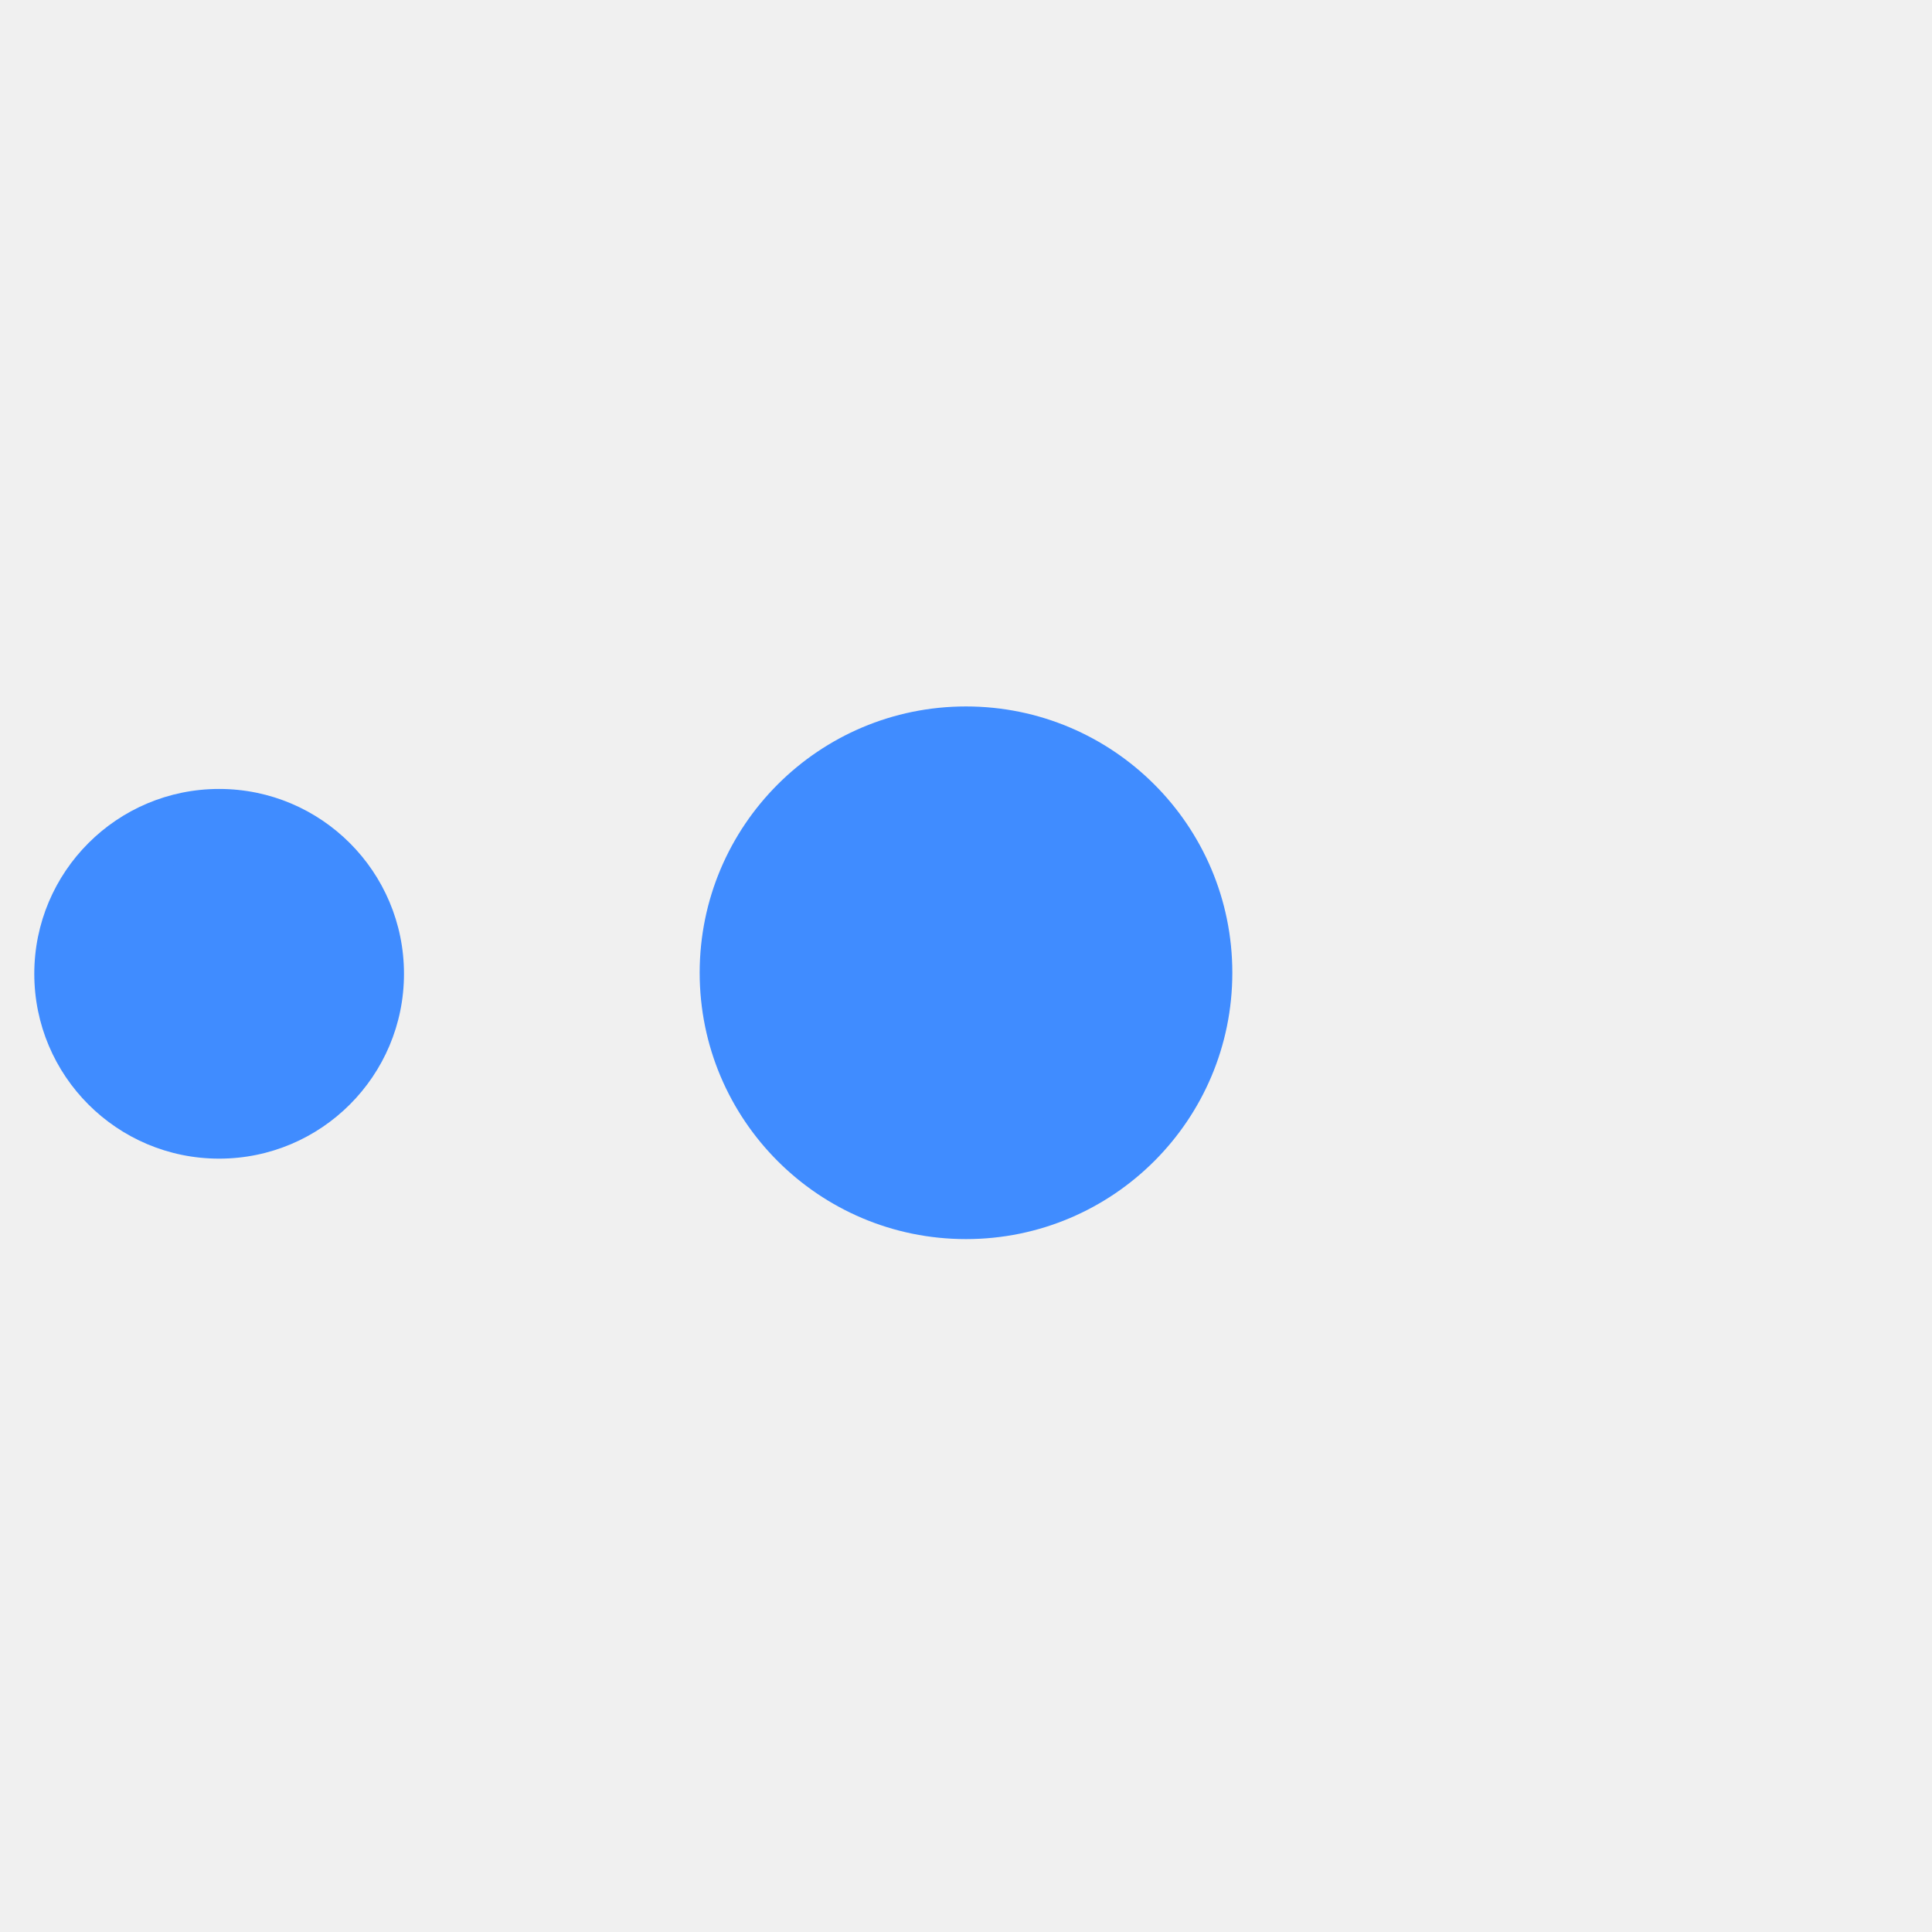
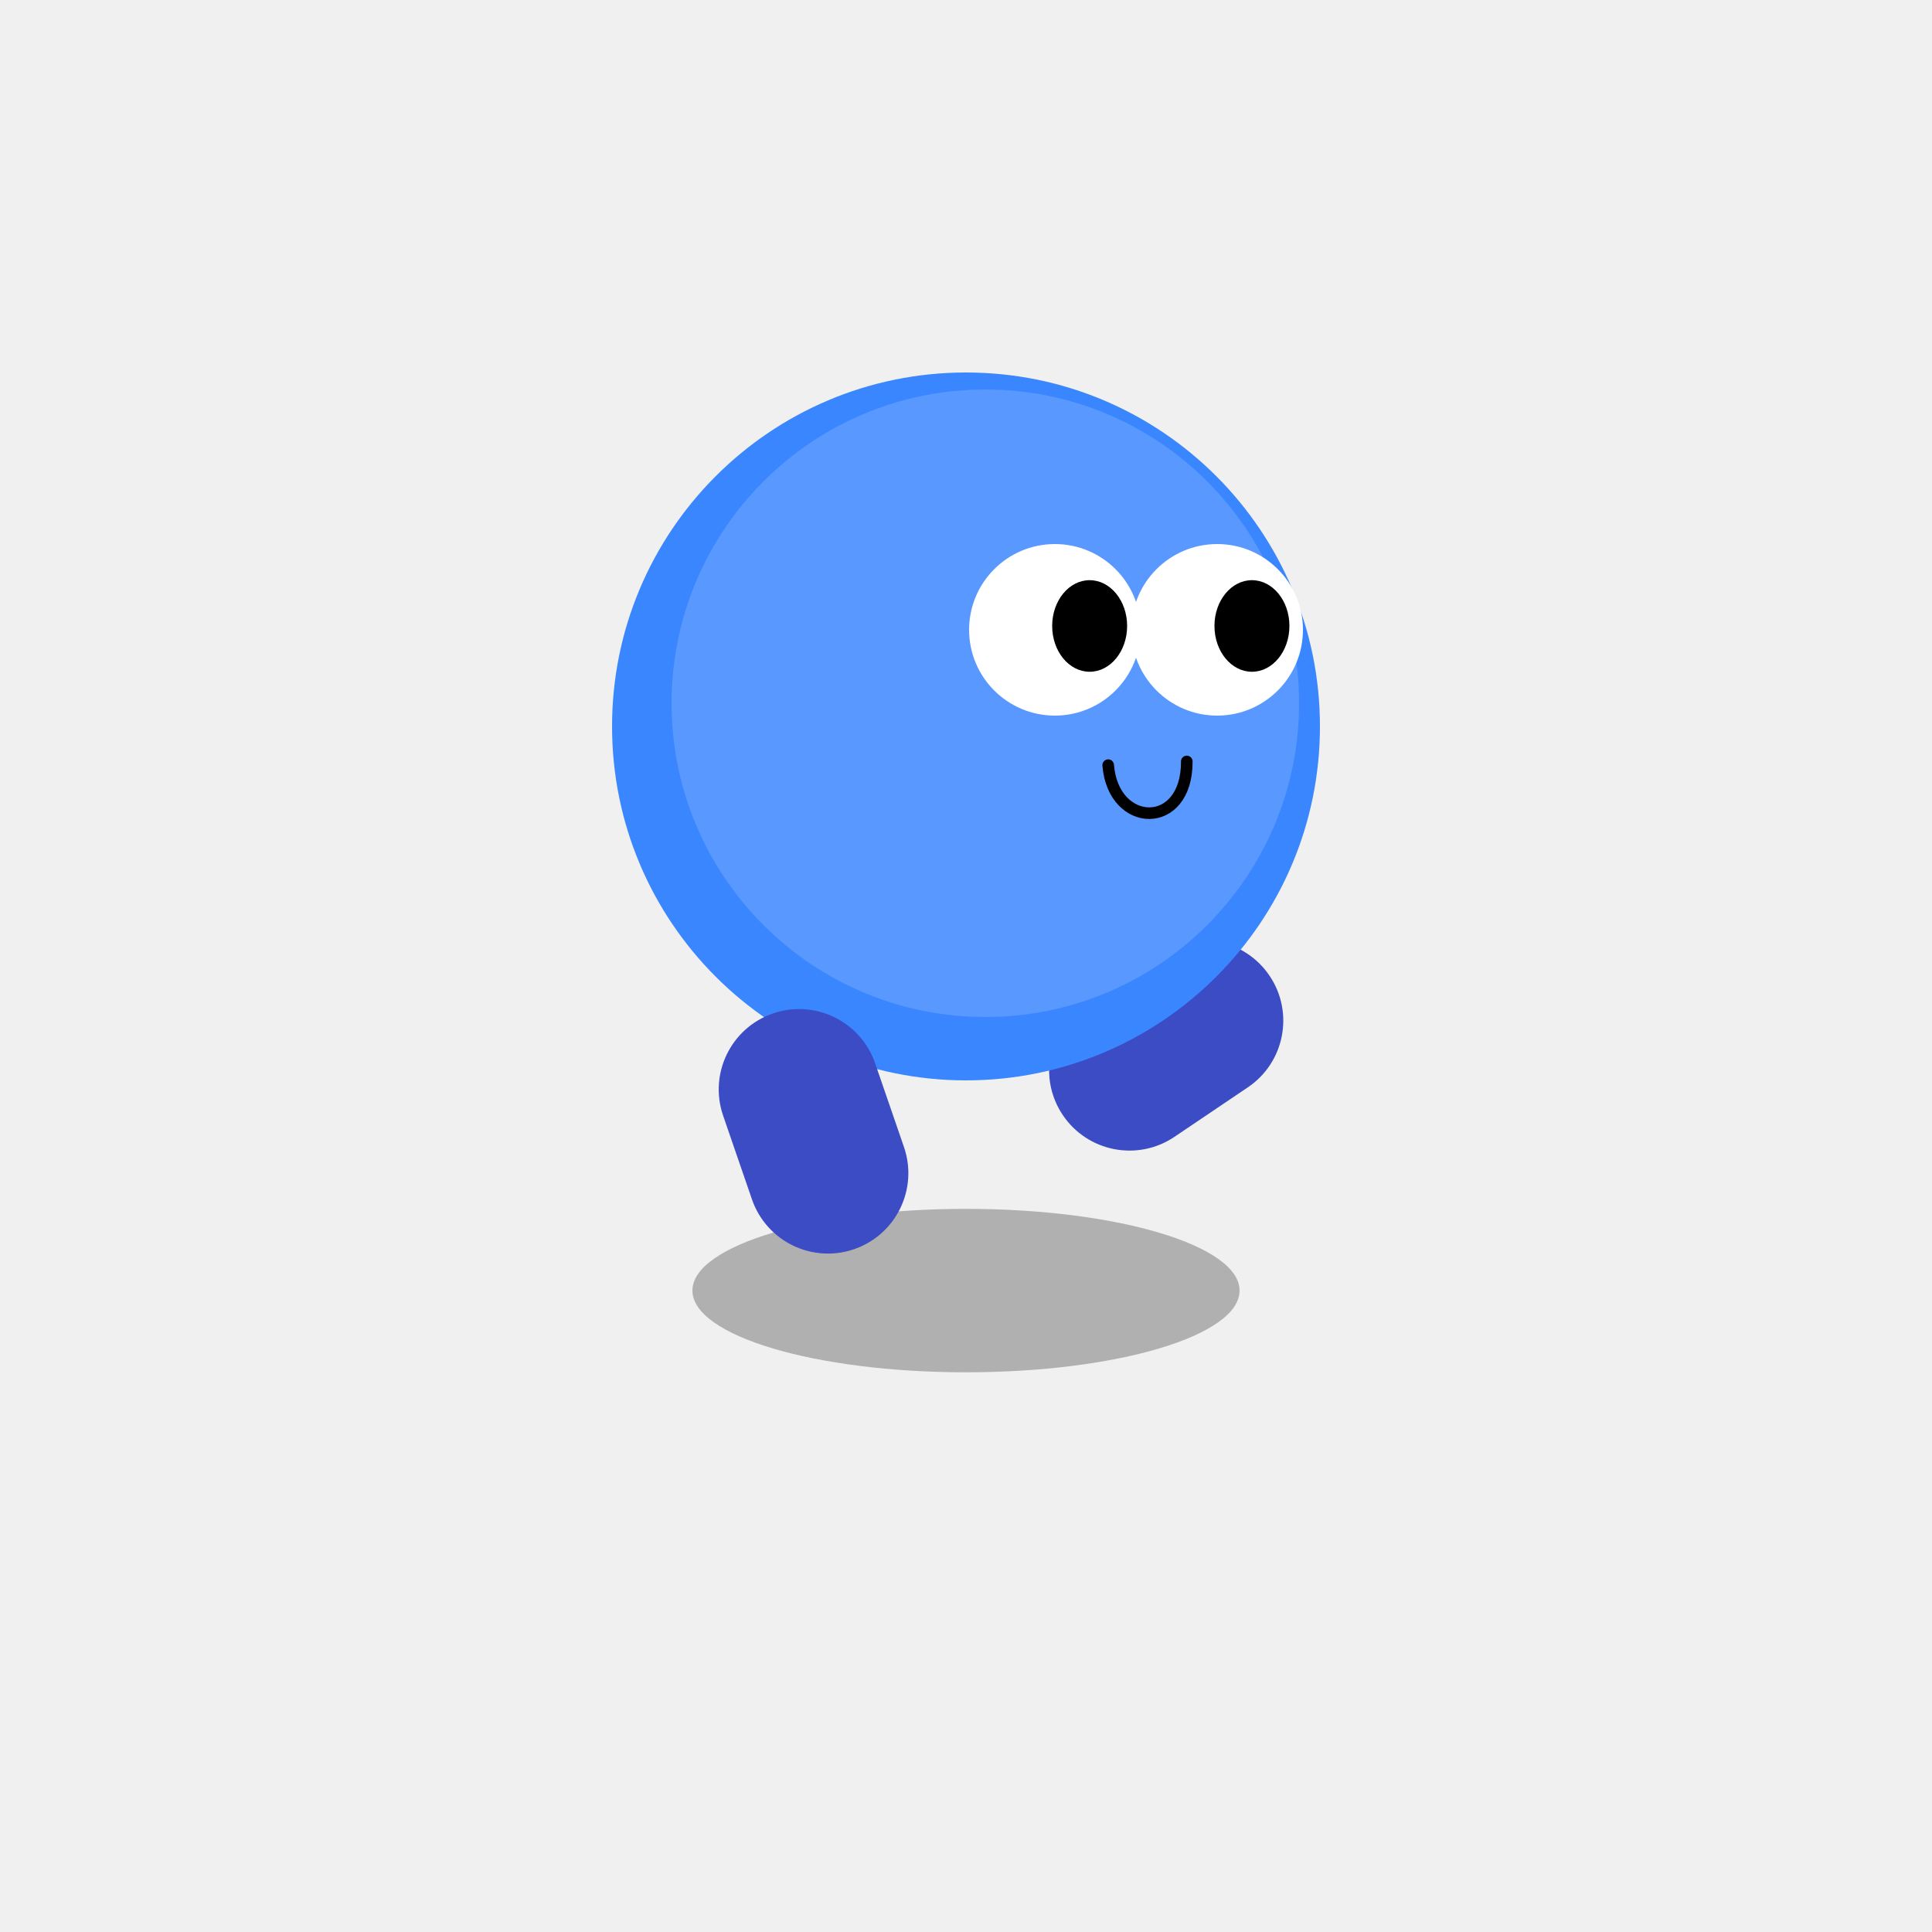
- <svg xmlns="http://www.w3.org/2000/svg" fill="none" viewBox="0 0 428 428">
-   <defs>
-     <clipPath id="i0">
-       <rect height="750" width="750" y="0" x="0" />
-     </clipPath>
-     <g id="i1">
-       <g id="i2">
-         <g transform="translate(377.5,375)">
-           <g transform="scale(0.78,0)">
-             <animateTransform repeatCount="indefinite" type="scale" attributeName="transform" dur="1.2s" begin="0s" calcMode="spline" values="0.78 0; 0.78 0; 0.494 -1.859; 0.48 -2.496; 0.347 -3.174; 0.213 -5.1; -0.358 3; -0.62 2.389; -0.652 1.625; -0.78 0; -0.78 0; -0.78 0; -0.78 0; -0.78 0" keyTimes="0; 0.2; 0.233; 0.267; 0.3; 0.333; 0.5; 0.6; 0.633; 0.7; 0.833; 0.9; 0.967; 1" keySplines="0 0 1 1; 0 0 1 1; 0 0 1 1; 0 0 1 1; 0 0 1 1; 0 0 1 1; 0 0 1 1; 0 0 1 1; 0 0 1 1; 0 0 1 1; 0 0 1 1; 0 0 1 1; 0 0 1 1" fill="freeze" />
-             <g transform="translate(36,2.5)">
-               <animateTransform repeatCount="indefinite" type="translate" attributeName="transform" dur="1.2s" begin="0s" calcMode="spline" values="36 2.5; 36 2.5; 36 1; 36 1" keyTimes="0; 0.333; 0.5; 1" keySplines="0 0 1 1; 0 0 1 1; 0 0 1 1" fill="freeze" />
-               <g id="i3" transform="matrix(1,0,0,1,-155.5,-1.5)">
-                 <rect ry="20" rx="20" height="17.191" width="153.355" y="-8.595" x="-76.677" stroke-width="0" stroke="#bdbdbd" fill="#408cff" />
-               </g>
-             </g>
-           </g>
-         </g>
-       </g>
-       <g transform="matrix(1,0,0,1,374,359.5)" id="i4">
-         <g id="i5" transform="matrix(1,0,0,1,1,13)">
-           <ellipse ry="59" rx="59" cy="0" cx="0" stroke-width="0" stroke="#bdbdbd" fill="#408cff">
-             <animate repeatCount="indefinite" attributeName="rx" dur="1.2s" begin="0s" fill="freeze" values="59; 59; 66; 66; 57.5; 59; 59; 59" keyTimes="0; 0.267; 0.4; 0.467; 0.633; 0.7; 0.967; 1" keySplines="0 0 1 1; 0.333 0 0.667 1; 0.333 0 0.667 1; 0.333 0 0.667 1; 0.333 0 0.667 0.965; 0.333 0.63 0.667 1; 0 0 1 1" calcMode="spline" />
-             <animate repeatCount="indefinite" attributeName="ry" dur="1.2s" begin="0s" fill="freeze" values="59; 59; 66; 66; 57.5; 59; 59; 59" keyTimes="0; 0.267; 0.4; 0.467; 0.633; 0.7; 0.967; 1" keySplines="0 0 1 1; 0.333 0 0.667 1; 0.333 0 0.667 1; 0.333 0 0.667 1; 0.333 0 0.667 0.965; 0.333 0.63 0.667 1; 0 0 1 1" calcMode="spline" />
-           </ellipse>
-         </g>
-       </g>
-       <g id="i6">
-         <g transform="translate(374,373)">
-           <animateMotion repeatCount="indefinite" dur="1.2s" begin="0s" calcMode="spline" keyTimes="0; 0.167; 0.233; 0.333; 0.4; 0.567; 0.633; 0.833; 1; 1; 1" keySplines="0 0 1 1; 0 0 1 1; 0 0 1 1; 0 0 1 1; 0 0 1 1; 0 0 1 1; 0 0 1 1; 0 0 1 1; 0 0 1 1; 0 0 1 1" keyPoints="0; 0.1; 0.147; 0.155; 0.305; 0.442; 0.459; 0.522; 0.564; 0.564; 0.564" path="M0 0 C-4 -0.25 -24 -1.5 -24 -1.5 C-20.265 -0.047 -33.5 0.5 -33.5 0.5 C-33.5 0.5 -35 -1 -35 -1 C-35 -1 1 -0.5 1 -0.5 C1 -0.5 34 -2.5 34 -2.5 C34 -2.5 32 1 32 1 C32 1 17 -1 17 -1 C17 -1 26.997 0 26.997 0 C26.997 0 29.547 0.1 29.547 0.1 C29.547 0.1 30.986 -0.022 30.986 -0.022 C30.986 -0.022 -34 -1 -34 -1 C-34 -1 -33 0 -33 0 C-33 0 -27.5 0.5 -27.5 0.5 C-27.5 0.5 -28 1.5 -28 1.5 C-28 1.5 -26.5 2 -26.5 2 C-26.5 2 0 2 0 2" fill="freeze" />
-           <g transform="scale(0.582,0.632) translate(0,-13.5)">
-             <g id="i5" transform="matrix(1,0,0,1,1,13)">
-               <ellipse ry="59" rx="59" cy="0" cx="0" stroke-width="0" stroke="#bdbdbd" fill="#408cff">
-                 <animate repeatCount="indefinite" attributeName="rx" dur="1.2s" begin="0s" fill="freeze" values="59; 59; 66; 66; 59; 59; 59" keyTimes="0; 0.267; 0.4; 0.467; 0.633; 0.967; 1" keySplines="0 0 1 1; 0.333 0 0.667 1; 0.333 0 0.667 1; 0.333 0 0.667 1; 0.333 0 0.667 1; 0 0 1 1" calcMode="spline" />
-                 <animate repeatCount="indefinite" attributeName="ry" dur="1.2s" begin="0s" fill="freeze" values="59; 59; 66; 66; 59; 59; 59" keyTimes="0; 0.267; 0.4; 0.467; 0.633; 0.967; 1" keySplines="0 0 1 1; 0.333 0 0.667 1; 0.333 0 0.667 1; 0.333 0 0.667 1; 0.333 0 0.667 1; 0 0 1 1" calcMode="spline" />
-               </ellipse>
-             </g>
-           </g>
-         </g>
-       </g>
-       <g id="i7">
-         <g>
-           <g transform="translate(209,0)">
-             <animateTransform repeatCount="indefinite" type="translate" attributeName="transform" dur="1.2s" begin="0s" calcMode="spline" values="209 0; 212.708 0; 223.358 0; 242.517 0; 271.757 0; 311.745 0; 360.343 0; 411.278 0; 456.778 0; 492.188 0; 516.787 0; 531.813 0; 538.93 0; 539.568 0; 533.699 0; 519.863 0; 519.863 0; 519.863 0" keyTimes="0; 0.067; 0.133; 0.2; 0.267; 0.333; 0.4; 0.467; 0.533; 0.6; 0.667; 0.733; 0.8; 0.867; 0.933; 1; 1; 1" keySplines="0 0 1 1; 0 0 1 1; 0 0 1 1; 0 0 1 1; 0 0 1 1; 0 0 1 1; 0 0 1 1; 0 0 1 1; 0 0 1 1; 0 0 1 1; 0 0 1 1; 0 0 1 1; 0 0 1 1; 0 0 1 1; 0 0 1 1; 0 0 1 1; 0 0 1 1" fill="freeze" />
-             <g transform="translate(0,373)">
-               <animateTransform repeatCount="indefinite" type="translate" attributeName="transform" dur="1.2s" begin="0s" calcMode="spline" values="0 373; 0 373; 0 373; 0 373" keyTimes="0; 0.833; 0.967; 1" keySplines="0 0 1 1; 0 0 1 1; 0 0 1 1" fill="freeze" />
-               <g transform="scale(0.546,0.546)">
-                 <animateTransform repeatCount="indefinite" type="scale" attributeName="transform" dur="1.2s" begin="0s" calcMode="spline" values="0.546 0.546; 0.546 0.546; 0.536 0.489; 0.516 0.445; 0.516 0.336; 0.516 0.435; 0.531 0.466; 0.546 0.546; 0.546 0.546; 0.534 0.497; 0.534 0.497" keyTimes="0; 0.1; 0.133; 0.2; 0.5; 0.667; 0.7; 0.733; 0.9; 0.967; 1" keySplines="0 0 1 1; 0 0 1 1; 0 0 1 1; 0 0 1 1; 0 0 1 1; 0 0 1 1; 0 0 1 1; 0 0 1 1; 0 0 1 1; 0 0 1 1" fill="freeze" />
-                 <g transform="translate(0,-13.5)">
-                   <g id="i5" transform="matrix(1,0,0,1,1,13)">
-                     <ellipse ry="75" rx="75" cy="0" cx="0" stroke-width="0" stroke="#bdbdbd" fill="#408cff" />
-                   </g>
-                 </g>
-               </g>
-             </g>
-           </g>
-         </g>
-       </g>
-       <g id="i8">
-         <g>
-           <g transform="translate(209,0)">
-             <animateTransform repeatCount="indefinite" type="translate" attributeName="transform" dur="1.2s" begin="0s" calcMode="spline" values="209 0; 218.008 0; 240.266 0; 265.714 0; 291.955 0; 328.198 0; 371.731 0; 415.83 0; 452.776 0; 474.881 0; 499.924 0; 521.668 0; 537.578 0; 538.035 0; 517.828 0; 498.723 0; 498.723 0; 498.723 0" keyTimes="0; 0.067; 0.133; 0.2; 0.267; 0.333; 0.4; 0.467; 0.533; 0.6; 0.667; 0.733; 0.8; 0.867; 0.933; 1; 1; 1" keySplines="0 0 1 1; 0 0 1 1; 0 0 1 1; 0 0 1 1; 0 0 1 1; 0 0 1 1; 0 0 1 1; 0 0 1 1; 0 0 1 1; 0 0 1 1; 0 0 1 1; 0 0 1 1; 0 0 1 1; 0 0 1 1; 0 0 1 1; 0 0 1 1; 0 0 1 1" fill="freeze" />
-             <g transform="translate(0,373)">
-               <animateTransform repeatCount="indefinite" type="translate" attributeName="transform" dur="1.2s" begin="0s" calcMode="spline" values="0 373; 0 373.525; 0 372.5; 0 373.1; 0 373; 0 373; 0 373.114; 0 373.114" keyTimes="0; 0.633; 0.667; 0.7; 0.833; 0.933; 0.967; 1" keySplines="0 0 1 1; 0 0 1 1; 0 0 1 1; 0 0 1 1; 0 0 1 1; 0 0 1 1; 0 0 1 1" fill="freeze" />
-               <g transform="scale(0.347,0.347) translate(0,-13.5)">
-                 <g id="i5" transform="matrix(1,0,0,1,1,13)">
-                   <ellipse ry="75" rx="75" cy="0" cx="0" stroke-width="0" stroke="#bdbdbd" fill="#408cff" />
-                 </g>
-               </g>
-             </g>
-           </g>
+ <svg xmlns="http://www.w3.org/2000/svg" fill="none" height="100%" width="100%" viewBox="0 0 500 500">
+   <g id="i0">
+     <g transform="translate(250,334)">
+       <g transform="scale(1.416,0.423)">
+         <animateTransform repeatCount="indefinite" type="scale" attributeName="transform" dur="1.6s" begin="0s" calcMode="spline" values="1.416 0.423; 1.416 0.423; 0.91 0.271; 1.416 0.423; 0.91 0.271; 1.416 0.423; 0.91 0.271; 1.416 0.423; 0.91 0.271; 1.416 0.423" keyTimes="0; 0.271; 0.396; 0.521; 0.646; 0.771; 0.896; 1; 1; 1" keySplines="0 0 1 1; 0 0 1 1; 0 0 1 1; 0 0 1 1; 0 0 1 1; 0 0 1 1; 0 0 1 1; 0 0 1 1; 0 0 1 1" fill="freeze" />
+         <g id="i1">
+           <ellipse ry="50" rx="50" cy="0" cx="0" fill-rule="evenodd" fill="#b0b0b0" />
        </g>
      </g>
    </g>
-   </defs>
-   <g transform="matrix(1,0,0,1,-161,-157)" id="i9">
-     <g clip-path="url(#i0)">
-       <g>
-         <g transform="translate(377.5,375)">
-           <g transform="scale(0.78,0)">
-             <animateTransform repeatCount="indefinite" type="scale" attributeName="transform" dur="1.2s" begin="0s" calcMode="spline" values="0.78 0; 0.78 0; 0.494 -1.859; 0.48 -2.496; 0.347 -3.174; 0.213 -5.1; -0.358 3; -0.62 2.389; -0.652 1.625; -0.78 0; -0.78 0; -0.78 0; -0.78 0; -0.78 0" keyTimes="0; 0.2; 0.233; 0.267; 0.3; 0.333; 0.5; 0.6; 0.633; 0.7; 0.833; 0.9; 0.967; 1" keySplines="0 0 1 1; 0 0 1 1; 0 0 1 1; 0 0 1 1; 0 0 1 1; 0 0 1 1; 0 0 1 1; 0 0 1 1; 0 0 1 1; 0 0 1 1; 0 0 1 1; 0 0 1 1; 0 0 1 1" fill="freeze" />
-             <g transform="translate(36,2.5)">
-               <animateTransform repeatCount="indefinite" type="translate" attributeName="transform" dur="1.2s" begin="0s" calcMode="spline" values="36 2.5; 36 2.5; 36 1; 36 1" keyTimes="0; 0.333; 0.5; 1" keySplines="0 0 1 1; 0 0 1 1; 0 0 1 1" fill="freeze" />
-               <g transform="matrix(1,0,0,1,-155.5,-1.5)">
-                 <rect ry="20" rx="20" height="17.191" width="153.355" y="-8.595" x="-76.677" stroke-width="0" stroke="#bdbdbd" fill="#408cff" />
-               </g>
-             </g>
-           </g>
-         </g>
-       </g>
-       <g transform="matrix(1,0,0,1,374,359.5)">
-         <g transform="matrix(1,0,0,1,1,13)">
-           <ellipse ry="59" rx="59" cy="0" cx="0" stroke-width="0" stroke="#bdbdbd" fill="#408cff">
-             <animate repeatCount="indefinite" attributeName="rx" dur="1.2s" begin="0s" fill="freeze" values="59; 59; 66; 66; 57.5; 59; 59; 59" keyTimes="0; 0.267; 0.4; 0.467; 0.633; 0.7; 0.967; 1" keySplines="0 0 1 1; 0.333 0 0.667 1; 0.333 0 0.667 1; 0.333 0 0.667 1; 0.333 0 0.667 0.965; 0.333 0.63 0.667 1; 0 0 1 1" calcMode="spline" />
-             <animate repeatCount="indefinite" attributeName="ry" dur="1.2s" begin="0s" fill="freeze" values="59; 59; 66; 66; 57.5; 59; 59; 59" keyTimes="0; 0.267; 0.4; 0.467; 0.633; 0.7; 0.967; 1" keySplines="0 0 1 1; 0.333 0 0.667 1; 0.333 0 0.667 1; 0.333 0 0.667 1; 0.333 0 0.667 0.965; 0.333 0.63 0.667 1; 0 0 1 1" calcMode="spline" />
-           </ellipse>
-         </g>
-       </g>
-       <g>
-         <g transform="translate(374,373)">
-           <animateMotion repeatCount="indefinite" dur="1.2s" begin="0s" calcMode="spline" keyTimes="0; 0.167; 0.233; 0.333; 0.4; 0.567; 0.633; 0.833; 1; 1; 1" keySplines="0 0 1 1; 0 0 1 1; 0 0 1 1; 0 0 1 1; 0 0 1 1; 0 0 1 1; 0 0 1 1; 0 0 1 1; 0 0 1 1; 0 0 1 1" keyPoints="0; 0.1; 0.147; 0.155; 0.305; 0.442; 0.459; 0.522; 0.564; 0.564; 0.564" path="M0 0 C-4 -0.25 -24 -1.5 -24 -1.5 C-20.265 -0.047 -33.5 0.5 -33.5 0.5 C-33.5 0.5 -35 -1 -35 -1 C-35 -1 1 -0.5 1 -0.5 C1 -0.5 34 -2.5 34 -2.5 C34 -2.5 32 1 32 1 C32 1 17 -1 17 -1 C17 -1 26.997 0 26.997 0 C26.997 0 29.547 0.1 29.547 0.1 C29.547 0.1 30.986 -0.022 30.986 -0.022 C30.986 -0.022 -34 -1 -34 -1 C-34 -1 -33 0 -33 0 C-33 0 -27.5 0.5 -27.5 0.5 C-27.5 0.5 -28 1.5 -28 1.5 C-28 1.5 -26.5 2 -26.5 2 C-26.5 2 0 2 0 2" fill="freeze" />
-           <g transform="scale(0.582,0.632) translate(0,-13.5)">
-             <g transform="matrix(1,0,0,1,1,13)">
-               <ellipse ry="59" rx="59" cy="0" cx="0" stroke-width="0" stroke="#bdbdbd" fill="#408cff">
-                 <animate repeatCount="indefinite" attributeName="rx" dur="1.2s" begin="0s" fill="freeze" values="59; 59; 66; 66; 59; 59; 59" keyTimes="0; 0.267; 0.4; 0.467; 0.633; 0.967; 1" keySplines="0 0 1 1; 0.333 0 0.667 1; 0.333 0 0.667 1; 0.333 0 0.667 1; 0.333 0 0.667 1; 0 0 1 1" calcMode="spline" />
-                 <animate repeatCount="indefinite" attributeName="ry" dur="1.2s" begin="0s" fill="freeze" values="59; 59; 66; 66; 59; 59; 59" keyTimes="0; 0.267; 0.4; 0.467; 0.633; 0.967; 1" keySplines="0 0 1 1; 0.333 0 0.667 1; 0.333 0 0.667 1; 0.333 0 0.667 1; 0.333 0 0.667 1; 0 0 1 1" calcMode="spline" />
-               </ellipse>
-             </g>
-           </g>
-         </g>
-       </g>
-       <g>
-         <g>
-           <g transform="translate(209,0)">
-             <animateTransform repeatCount="indefinite" type="translate" attributeName="transform" dur="1.2s" begin="0s" calcMode="spline" values="209 0; 212.708 0; 223.358 0; 242.517 0; 271.757 0; 311.745 0; 360.343 0; 411.278 0; 456.778 0; 492.188 0; 516.787 0; 531.813 0; 538.93 0; 539.568 0; 533.699 0; 519.863 0; 519.863 0; 519.863 0" keyTimes="0; 0.067; 0.133; 0.2; 0.267; 0.333; 0.4; 0.467; 0.533; 0.6; 0.667; 0.733; 0.8; 0.867; 0.933; 1; 1; 1" keySplines="0 0 1 1; 0 0 1 1; 0 0 1 1; 0 0 1 1; 0 0 1 1; 0 0 1 1; 0 0 1 1; 0 0 1 1; 0 0 1 1; 0 0 1 1; 0 0 1 1; 0 0 1 1; 0 0 1 1; 0 0 1 1; 0 0 1 1; 0 0 1 1; 0 0 1 1" fill="freeze" />
-             <g transform="translate(0,373)">
-               <animateTransform repeatCount="indefinite" type="translate" attributeName="transform" dur="1.2s" begin="0s" calcMode="spline" values="0 373; 0 373; 0 373; 0 373" keyTimes="0; 0.833; 0.967; 1" keySplines="0 0 1 1; 0 0 1 1; 0 0 1 1" fill="freeze" />
-               <g transform="scale(0.546,0.546)">
-                 <animateTransform repeatCount="indefinite" type="scale" attributeName="transform" dur="1.2s" begin="0s" calcMode="spline" values="0.546 0.546; 0.546 0.546; 0.536 0.489; 0.516 0.445; 0.516 0.336; 0.516 0.435; 0.531 0.466; 0.546 0.546; 0.546 0.546; 0.534 0.497; 0.534 0.497" keyTimes="0; 0.1; 0.133; 0.2; 0.5; 0.667; 0.7; 0.733; 0.9; 0.967; 1" keySplines="0 0 1 1; 0 0 1 1; 0 0 1 1; 0 0 1 1; 0 0 1 1; 0 0 1 1; 0 0 1 1; 0 0 1 1; 0 0 1 1; 0 0 1 1" fill="freeze" />
-                 <g transform="translate(0,-13.5)">
-                   <g transform="matrix(1,0,0,1,1,13)">
-                     <ellipse ry="75" rx="75" cy="0" cx="0" stroke-width="0" stroke="#bdbdbd" fill="#408cff" />
-                   </g>
-                 </g>
-               </g>
-             </g>
-           </g>
-         </g>
-       </g>
-       <g>
-         <g>
-           <g transform="translate(209,0)">
-             <animateTransform repeatCount="indefinite" type="translate" attributeName="transform" dur="1.2s" begin="0s" calcMode="spline" values="209 0; 218.008 0; 240.266 0; 265.714 0; 291.955 0; 328.198 0; 371.731 0; 415.83 0; 452.776 0; 474.881 0; 499.924 0; 521.668 0; 537.578 0; 538.035 0; 517.828 0; 498.723 0; 498.723 0; 498.723 0" keyTimes="0; 0.067; 0.133; 0.2; 0.267; 0.333; 0.4; 0.467; 0.533; 0.6; 0.667; 0.733; 0.8; 0.867; 0.933; 1; 1; 1" keySplines="0 0 1 1; 0 0 1 1; 0 0 1 1; 0 0 1 1; 0 0 1 1; 0 0 1 1; 0 0 1 1; 0 0 1 1; 0 0 1 1; 0 0 1 1; 0 0 1 1; 0 0 1 1; 0 0 1 1; 0 0 1 1; 0 0 1 1; 0 0 1 1; 0 0 1 1" fill="freeze" />
-             <g transform="translate(0,373)">
-               <animateTransform repeatCount="indefinite" type="translate" attributeName="transform" dur="1.2s" begin="0s" calcMode="spline" values="0 373; 0 373.525; 0 372.5; 0 373.1; 0 373; 0 373; 0 373.114; 0 373.114" keyTimes="0; 0.633; 0.667; 0.7; 0.833; 0.933; 0.967; 1" keySplines="0 0 1 1; 0 0 1 1; 0 0 1 1; 0 0 1 1; 0 0 1 1; 0 0 1 1; 0 0 1 1" fill="freeze" />
-               <g transform="scale(0.347,0.347) translate(0,-13.5)">
-                 <g transform="matrix(1,0,0,1,1,13)">
-                   <ellipse ry="75" rx="75" cy="0" cx="0" stroke-width="0" stroke="#bdbdbd" fill="#408cff" />
-                 </g>
-               </g>
-             </g>
+   </g>
+   <g id="i2">
+     <g transform="translate(288,280)">
+       <animateTransform repeatCount="indefinite" type="translate" attributeName="transform" dur="1.6s" begin="0s" calcMode="spline" values="205 277; 241 242; 288 280; 236 319; 205 277; 241 242; 288 280; 236 319; 205 277; 241 242; 288 280; 236 319; 205 277; 241 242" keyTimes="0; 0.146; 0.271; 0.375; 0.5; 0.646; 0.771; 0.875; 1; 1; 1; 1; 1; 1" keySplines="0 0 1 1; 0 0 1 1; 0 0 1 1; 0 0 1 1; 0 0 1 1; 0 0 1 1; 0 0 1 1; 0 0 1 1; 0 0 1 1; 0 0 1 1; 0 0 1 1; 0 0 1 1; 0 0 1 1" fill="freeze" />
+       <g transform="rotate(-34)">
+         <animateTransform repeatCount="indefinite" type="rotate" attributeName="transform" dur="1.6s" begin="0s" calcMode="spline" values="71; 86; -34; 0; 71; 86; -34; 0; 71; 86; -34; 0; 71; 86" keyTimes="0; 0.146; 0.271; 0.375; 0.5; 0.646; 0.771; 0.875; 1; 1; 1; 1; 1; 1" keySplines="0 0 1 1; 0 0 1 1; 0 0 1 1; 0 0 1 1; 0 0 1 1; 0 0 1 1; 0 0 1 1; 0 0 1 1; 0 0 1 1; 0 0 1 1; 0 0 1 1; 0 0 1 1; 0 0 1 1" fill="freeze" />
+         <g transform="scale(0.603,0.603) translate(27.742,-0.171)">
+           <g id="i1">
+             <rect ry="34.5" rx="34.5" height="69" width="107" y="-34.5" x="-53.5" fill-rule="evenodd" fill="#3b4cc5" />
          </g>
        </g>
      </g>
    </g>
  </g>
+   <g id="i3">
+     <g transform="translate(250,188)">
+       <animateTransform repeatCount="indefinite" type="translate" attributeName="transform" dur="1.6s" begin="0s" calcMode="spline" values="250 188; 250 188; 250 226; 250 188; 250 226; 250 188; 250 226; 250 188; 250 226; 250 188" keyTimes="0; 0.271; 0.396; 0.521; 0.646; 0.771; 0.896; 1; 1; 1" keySplines="0 0 1 1; 0 0 1 1; 0 0 1 1; 0 0 1 1; 0 0 1 1; 0 0 1 1; 0 0 1 1; 0 0 1 1; 0 0 1 1" fill="freeze" />
+       <g transform="scale(1.832,1.832)">
+         <g id="i1">
+           <ellipse ry="50" rx="50" cy="0" cx="0" fill-rule="evenodd" fill="#3a86ff" />
+         </g>
+       </g>
+     </g>
+   </g>
+   <g id="i4">
+     <g transform="translate(255,182)">
+       <animateTransform repeatCount="indefinite" type="translate" attributeName="transform" dur="1.6s" begin="0s" calcMode="spline" values="255 182; 255 182; 254 217; 255 182; 254 217; 255 182; 254 217; 255 182; 254 217; 255 182" keyTimes="0; 0.271; 0.396; 0.521; 0.646; 0.771; 0.896; 1; 1; 1" keySplines="0 0 1 1; 0 0 1 1; 0 0 1 1; 0 0 1 1; 0 0 1 1; 0 0 1 1; 0 0 1 1; 0 0 1 1; 0 0 1 1" fill="freeze" />
+       <g transform="scale(1.624,1.624)">
+         <g id="i1">
+           <ellipse ry="50" rx="50" cy="0" cx="0" fill-rule="evenodd" fill="#5898ff" />
+         </g>
+       </g>
+     </g>
+   </g>
+   <g id="i5">
+     <g transform="translate(205,277)">
+       <animateTransform repeatCount="indefinite" type="translate" attributeName="transform" dur="1.6s" begin="0s" calcMode="spline" values="205 277; 205 277; 241 242; 288 280; 236 319; 205 277; 241 242; 288 280; 236 319; 205 277" keyTimes="0; 0.292; 0.438; 0.562; 0.667; 0.792; 0.938; 1; 1; 1" keySplines="0 0 1 1; 0 0 1 1; 0 0 1 1; 0 0 1 1; 0 0 1 1; 0 0 1 1; 0 0 1 1; 0 0 1 1; 0 0 1 1" fill="freeze" />
+       <g transform="rotate(71)">
+         <animateTransform repeatCount="indefinite" type="rotate" attributeName="transform" dur="1.6s" begin="0s" calcMode="spline" values="71; 71; 86; -34; 0; 71; 86; -34; 0; 71" keyTimes="0; 0.292; 0.438; 0.562; 0.667; 0.792; 0.938; 1; 1; 1" keySplines="0 0 1 1; 0 0 1 1; 0 0 1 1; 0 0 1 1; 0 0 1 1; 0 0 1 1; 0 0 1 1; 0 0 1 1; 0 0 1 1" fill="freeze" />
+         <g transform="scale(0.603,0.603) translate(27.742,-0.171)">
+           <g id="i1">
+             <rect ry="34.5" rx="34.5" height="69" width="107" y="-34.5" x="-53.5" fill-rule="evenodd" fill="#3b4cc5" />
+           </g>
+         </g>
+       </g>
+     </g>
+   </g>
+   <g id="i6">
+     <g transform="translate(273,163)">
+       <animateTransform repeatCount="indefinite" type="translate" attributeName="transform" dur="1.6s" begin="0s" calcMode="spline" values="273 163; 273 163; 280 194; 273 163; 280 194; 273 163; 280 194; 273 163; 280 194; 273 163" keyTimes="0; 0.292; 0.438; 0.562; 0.667; 0.792; 0.938; 1; 1; 1" keySplines="0 0 1 1; 0 0 1 1; 0 0 1 1; 0 0 1 1; 0 0 1 1; 0 0 1 1; 0 0 1 1; 0 0 1 1; 0 0 1 1" fill="freeze" />
+       <g transform="scale(0.444,0.444)">
+         <g id="i1" transform="matrix(1,0,0,1,0,0)">
+           <ellipse ry="50" rx="50" cy="0" cx="0" fill-rule="evenodd" fill="#ffffff" />
+         </g>
+       </g>
+     </g>
+   </g>
+   <g id="i7">
+     <g transform="translate(282,162)">
+       <animateTransform repeatCount="indefinite" type="translate" attributeName="transform" dur="1.6s" begin="0s" calcMode="spline" values="282 162; 282 162; 289 193; 282 162; 289 193; 282 162; 289 193; 282 162; 289 193; 282 162" keyTimes="0; 0.292; 0.438; 0.562; 0.667; 0.792; 0.938; 1; 1; 1" keySplines="0 0 1 1; 0 0 1 1; 0 0 1 1; 0 0 1 1; 0 0 1 1; 0 0 1 1; 0 0 1 1; 0 0 1 1; 0 0 1 1" fill="freeze" />
+       <g transform="scale(0.194,0.237)">
+         <g id="i1">
+           <ellipse ry="50" rx="50" cy="0" cx="0" fill-rule="evenodd" fill="#000000" />
+         </g>
+       </g>
+     </g>
+   </g>
+   <g id="i8">
+     <g transform="translate(315,163)">
+       <animateTransform repeatCount="indefinite" type="translate" attributeName="transform" dur="1.6s" begin="0s" calcMode="spline" values="315 163; 315 163; 322 194; 315 163; 322 194; 315 163; 322 194; 315 163; 322 194; 315 163" keyTimes="0; 0.292; 0.438; 0.562; 0.667; 0.792; 0.938; 1; 1; 1" keySplines="0 0 1 1; 0 0 1 1; 0 0 1 1; 0 0 1 1; 0 0 1 1; 0 0 1 1; 0 0 1 1; 0 0 1 1; 0 0 1 1" fill="freeze" />
+       <g transform="scale(0.444,0.444)">
+         <g id="i1" transform="matrix(1,0,0,1,0,0)">
+           <ellipse ry="50" rx="50" cy="0" cx="0" fill-rule="evenodd" fill="#ffffff" />
+         </g>
+       </g>
+     </g>
+   </g>
+   <g id="i9">
+     <g transform="translate(324,162)">
+       <animateTransform repeatCount="indefinite" type="translate" attributeName="transform" dur="1.6s" begin="0s" calcMode="spline" values="324 162; 324 162; 331 193; 324 162; 331 193; 324 162; 331 193; 324 162; 331 193; 324 162" keyTimes="0; 0.292; 0.438; 0.562; 0.667; 0.792; 0.938; 1; 1; 1" keySplines="0 0 1 1; 0 0 1 1; 0 0 1 1; 0 0 1 1; 0 0 1 1; 0 0 1 1; 0 0 1 1; 0 0 1 1; 0 0 1 1" fill="freeze" />
+       <g transform="scale(0.194,0.237)">
+         <g id="i1">
+           <ellipse ry="50" rx="50" cy="0" cx="0" fill-rule="evenodd" fill="#000000" />
+         </g>
+       </g>
+     </g>
+   </g>
+   <g id="i10">
+     <g transform="translate(297,204)">
+       <animateTransform repeatCount="indefinite" type="translate" attributeName="transform" dur="1.6s" begin="0s" calcMode="spline" values="297 204; 297 204; 302 229; 297 204; 302 229; 297 204; 302 229; 297 204; 302 229; 297 204" keyTimes="0; 0.292; 0.417; 0.542; 0.646; 0.771; 0.917; 1; 1; 1" keySplines="0 0 1 1; 0 0 1 1; 0 0 1 1; 0 0 1 1; 0 0 1 1; 0 0 1 1; 0 0 1 1; 0 0 1 1; 0 0 1 1" fill="freeze" />
+       <g transform="translate(-296.781,-203.948)">
+         <g id="i1" transform="matrix(1,0,0,1,0,0)">
+           <path stroke-linejoin="round" stroke-linecap="round" stroke-width="3" stroke="#000000" fill="#c7c7c7" fill-opacity="0" d="M286.58,197.968C287.869,214.405,307.025,214.997,306.922,197.013" />
+         </g>
+       </g>
+     </g>
+   </g>
</svg>
